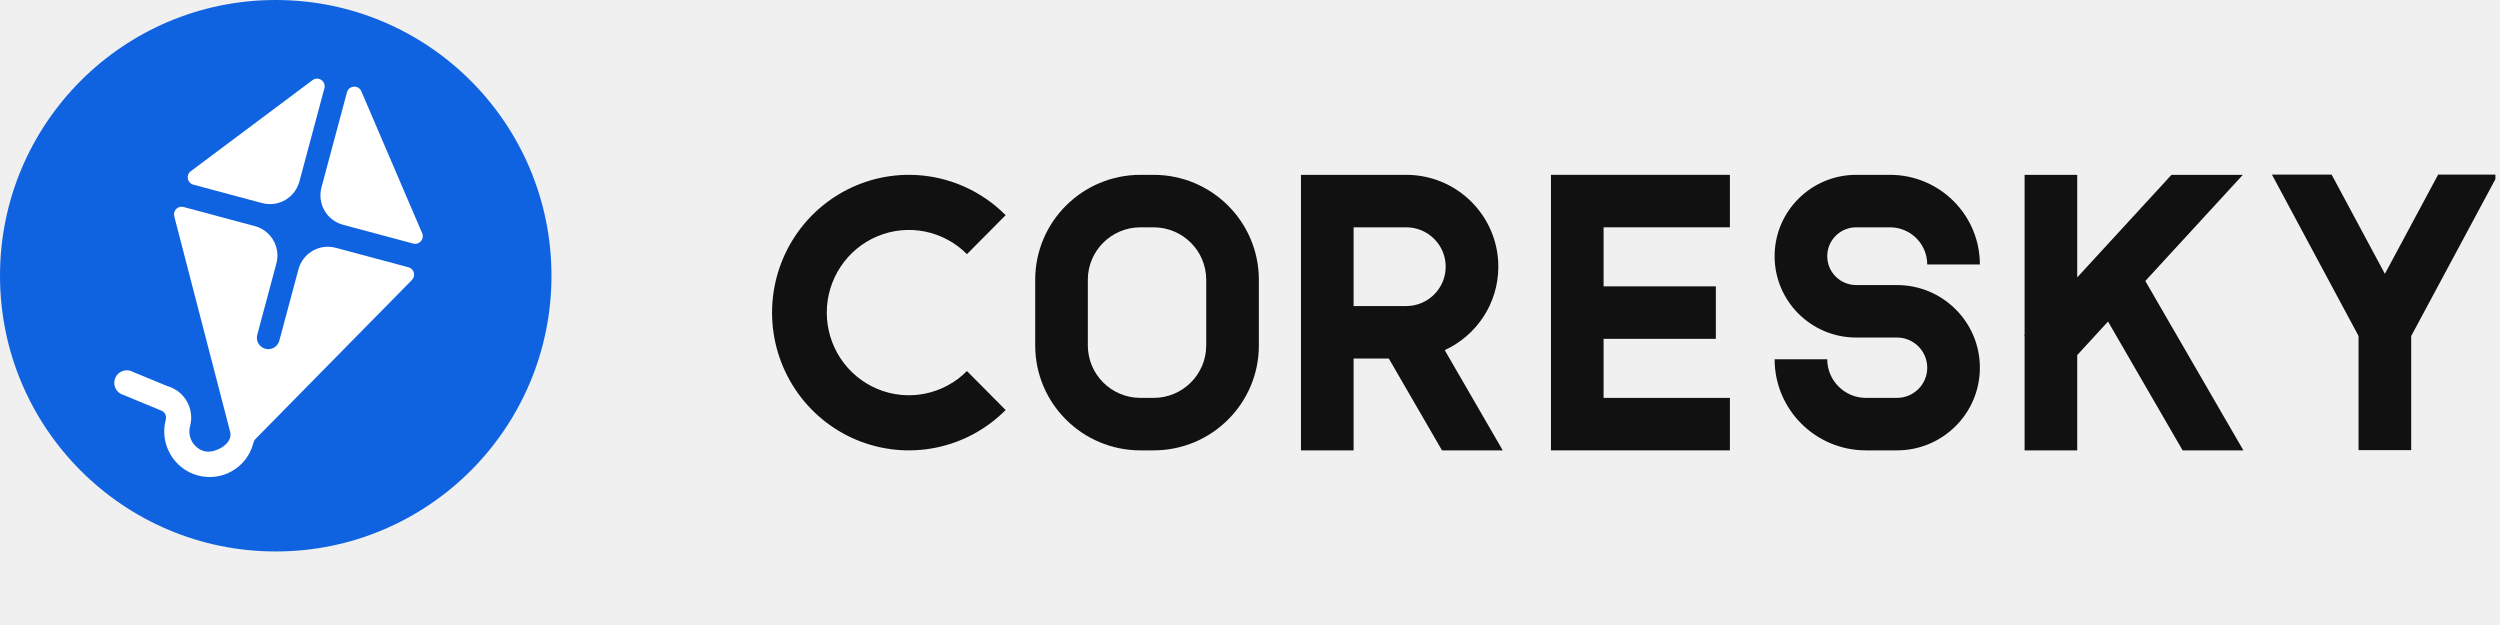
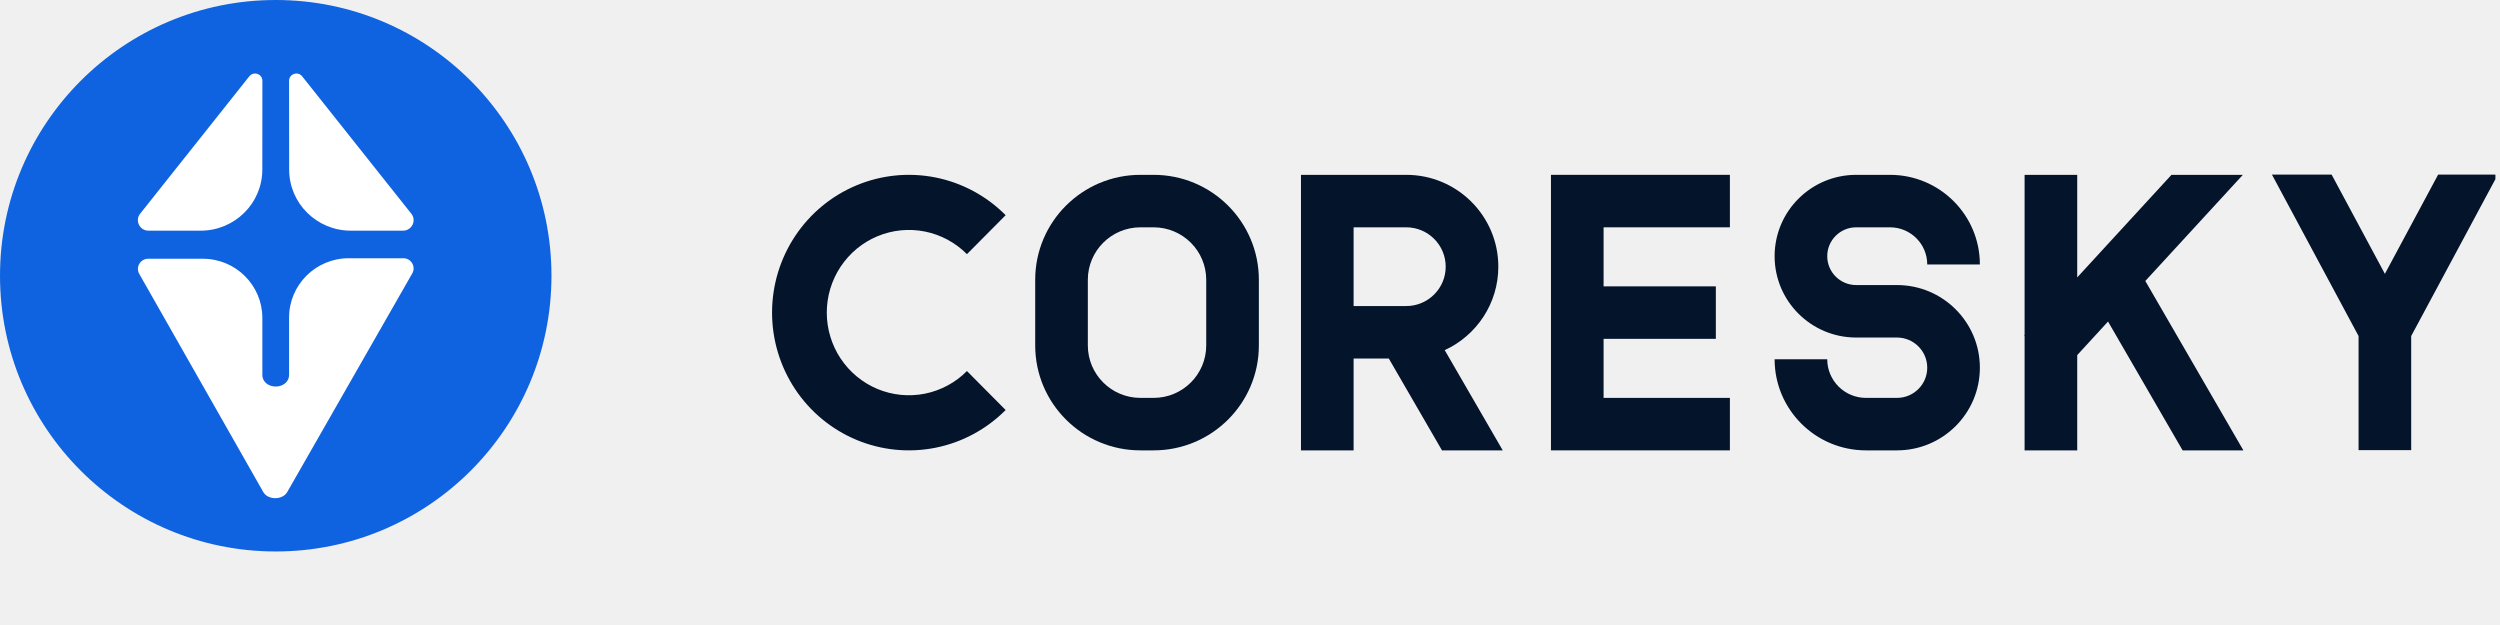
<svg xmlns="http://www.w3.org/2000/svg" width="136" height="34" viewBox="0 0 136 34" fill="none">
  <circle cx="15" cy="15" r="15" fill="#1063E0" />
-   <mask id="mask0_406_21381" style="mask-type:alpha" maskUnits="userSpaceOnUse" x="0" y="0" width="30" height="30">
-     <circle cx="15" cy="15" r="15" fill="#1063E0" />
-   </mask>
-   <g mask="url(#mask0_406_21381)">
-     <path fill-rule="evenodd" clip-rule="evenodd" d="M10.378 9.314C10.101 9.521 10.185 9.956 10.519 10.046L14.257 11.047C15.141 11.284 16.05 10.759 16.287 9.875L17.647 4.801C17.749 4.421 17.313 4.126 16.998 4.362L10.378 9.314ZM22.478 13.25C22.812 13.34 23.102 13.005 22.966 12.687L19.656 4.965C19.501 4.603 18.977 4.641 18.875 5.021L17.488 10.197C17.251 11.081 17.776 11.99 18.66 12.227L22.478 13.25ZM9.479 11.766C9.399 11.458 9.68 11.179 9.987 11.261L13.863 12.3C14.747 12.537 15.272 13.446 15.035 14.33L13.995 18.212C13.906 18.544 14.102 18.884 14.434 18.973C14.766 19.062 15.107 18.865 15.195 18.534L16.236 14.652C16.473 13.767 17.381 13.243 18.265 13.48L22.221 14.54C22.528 14.622 22.632 15.004 22.409 15.23L13.913 23.865C13.827 23.952 13.807 24.01 13.774 24.132C13.424 25.441 12.078 26.218 10.769 25.867C9.444 25.512 8.666 24.144 9.019 22.826C9.079 22.603 8.946 22.376 8.73 22.318L6.724 21.488C6.359 21.391 6.143 21.016 6.24 20.651C6.338 20.286 6.713 20.07 7.078 20.168L9.083 20.997C10.036 21.252 10.594 22.235 10.34 23.18C10.181 23.776 10.534 24.389 11.123 24.547C11.656 24.689 12.696 24.17 12.52 23.492L9.479 11.766Z" fill="white" />
-   </g>
-   <path d="M128.306 18.28V24.489H131.169V18.28L135.75 9.745V9.5H132.634L129.738 14.897L126.841 9.5H123.594L128.306 18.28Z" fill="#111111" />
-   <path d="M50.896 9.655C52.34 9.945 53.666 10.658 54.707 11.706L52.602 13.826C51.977 13.197 51.181 12.769 50.315 12.595C49.449 12.422 48.551 12.511 47.734 12.851C46.918 13.192 46.221 13.768 45.73 14.508C45.239 15.247 44.977 16.116 44.977 17.006C44.977 17.895 45.239 18.764 45.73 19.504C46.221 20.243 46.918 20.82 47.734 21.16C48.551 21.5 49.449 21.589 50.315 21.416C51.181 21.242 51.977 20.814 52.602 20.185L54.707 22.305C53.666 23.353 52.34 24.067 50.896 24.356C49.452 24.645 47.955 24.497 46.595 23.93C45.235 23.362 44.072 22.402 43.255 21.169C42.437 19.937 42 18.488 42 17.006C42 15.523 42.437 14.075 43.255 12.842C44.072 11.61 45.235 10.649 46.595 10.082C47.955 9.515 49.452 9.366 50.896 9.655Z" fill="#111111" />
-   <path d="M114.677 17.492L113.001 19.317V24.5H110.138V18.26L110.111 18.236L110.138 18.206V9.511H113.001V15.091L118.128 9.511H122.011L116.705 15.285L122.04 24.5H118.734L114.677 17.492Z" fill="#111111" />
-   <path fill-rule="evenodd" clip-rule="evenodd" d="M56.315 15.221C56.315 12.068 58.878 9.511 62.041 9.511H62.756C65.919 9.511 68.482 12.068 68.482 15.221V18.79C68.482 21.944 65.919 24.5 62.756 24.5H62.041C58.878 24.5 56.315 21.944 56.315 18.79V15.221ZM62.041 12.366C60.459 12.366 59.178 13.645 59.178 15.221V18.79C59.178 20.367 60.459 21.645 62.041 21.645H62.756C64.338 21.645 65.619 20.367 65.619 18.79V15.221C65.619 13.645 64.338 12.366 62.756 12.366H62.041Z" fill="#111111" />
-   <path fill-rule="evenodd" clip-rule="evenodd" d="M70.773 9.511V24.5H73.636V19.504H75.551L78.444 24.5H81.749L78.593 19.048C80.314 18.257 81.509 16.521 81.509 14.508C81.509 11.748 79.266 9.511 76.499 9.511H70.773ZM76.499 12.366H73.636V16.649H76.499C77.684 16.649 78.646 15.69 78.646 14.508C78.646 13.325 77.684 12.366 76.499 12.366Z" fill="#111111" />
-   <path d="M84.372 9.511H94.106V12.366H87.235V15.578H93.342V18.433H87.235V21.645H94.106V24.5H84.372V9.511Z" fill="#111111" />
-   <path d="M100.977 9.511C98.526 9.511 96.539 11.493 96.539 13.937C96.539 16.381 98.526 18.362 100.977 18.362H103.195C104.105 18.362 104.842 19.097 104.842 20.003C104.842 20.91 104.105 21.645 103.195 21.645H101.51C100.346 21.645 99.402 20.704 99.402 19.543H96.539C96.539 22.281 98.765 24.5 101.51 24.5H103.195C105.686 24.5 107.705 22.487 107.705 20.003C107.705 17.52 105.686 15.507 103.195 15.507H100.977C100.107 15.507 99.402 14.804 99.402 13.937C99.402 13.069 100.107 12.366 100.977 12.366H102.816C103.935 12.366 104.842 13.271 104.842 14.386H107.705C107.705 11.694 105.516 9.511 102.816 9.511H100.977Z" fill="#111111" />
+   <path d="M13.563 4.151C13.797 3.857 14.274 4.021 14.274 4.395C14.274 6.006 14.27 7.616 14.27 9.226C14.27 11.06 12.769 12.548 10.916 12.548H8.076C7.596 12.548 7.327 12 7.624 11.626L13.563 4.151Z" fill="white" />
+   <path d="M16.437 4.151C16.203 3.857 15.726 4.021 15.726 4.395C15.726 6.006 15.73 7.616 15.73 9.226C15.73 11.06 17.231 12.548 19.084 12.548H21.924C22.404 12.548 22.673 12 22.376 11.626L16.437 4.151Z" fill="white" />
+   <path d="M22.427 14.873C22.637 14.505 22.369 14.048 21.942 14.048L18.974 14.048C17.18 14.048 15.726 15.492 15.726 17.273L15.726 20.387C15.726 20.531 15.683 20.645 15.619 20.735C15.341 21.124 14.659 21.124 14.38 20.736C14.315 20.646 14.272 20.532 14.272 20.387L14.272 17.3C14.272 15.52 12.824 14.076 11.037 14.076L8.059 14.076C7.634 14.076 7.366 14.533 7.576 14.901L14.321 26.765C14.575 27.213 15.372 27.212 15.627 26.765L22.427 14.873Z" fill="white" />
+   <path d="M128.306 18.28V24.489H131.169V18.28L135.75 9.745V9.5H132.634L129.738 14.897L126.841 9.5H123.594L128.306 18.28Z" fill="#04142A" />
+   <path d="M50.896 9.655C52.34 9.945 53.666 10.658 54.707 11.706L52.602 13.826C51.977 13.197 51.181 12.769 50.315 12.595C49.449 12.422 48.551 12.511 47.734 12.851C46.918 13.192 46.221 13.768 45.73 14.508C45.239 15.247 44.977 16.116 44.977 17.006C44.977 17.895 45.239 18.764 45.73 19.504C46.221 20.243 46.918 20.82 47.734 21.16C48.551 21.5 49.449 21.589 50.315 21.416C51.181 21.242 51.977 20.814 52.602 20.185L54.707 22.305C53.666 23.353 52.34 24.067 50.896 24.356C49.452 24.645 47.955 24.497 46.595 23.93C45.235 23.362 44.072 22.402 43.255 21.169C42.437 19.937 42 18.488 42 17.006C42 15.523 42.437 14.075 43.255 12.842C44.072 11.61 45.235 10.649 46.595 10.082C47.955 9.515 49.452 9.366 50.896 9.655Z" fill="#04142A" />
+   <path d="M114.677 17.492L113.001 19.317V24.5H110.138V18.26L110.111 18.236L110.138 18.206V9.511H113.001V15.091L118.128 9.511H122.011L116.705 15.285L122.04 24.5H118.734L114.677 17.492Z" fill="#04142A" />
+   <path fill-rule="evenodd" clip-rule="evenodd" d="M56.315 15.221C56.315 12.068 58.878 9.511 62.041 9.511H62.756C65.919 9.511 68.482 12.068 68.482 15.221V18.79C68.482 21.944 65.919 24.5 62.756 24.5H62.041C58.878 24.5 56.315 21.944 56.315 18.79V15.221ZM62.041 12.366C60.459 12.366 59.178 13.645 59.178 15.221V18.79C59.178 20.367 60.459 21.645 62.041 21.645H62.756C64.338 21.645 65.619 20.367 65.619 18.79V15.221C65.619 13.645 64.338 12.366 62.756 12.366H62.041Z" fill="#04142A" />
+   <path fill-rule="evenodd" clip-rule="evenodd" d="M70.773 9.511V24.5H73.636V19.504H75.551L78.444 24.5H81.749L78.593 19.048C80.314 18.257 81.509 16.521 81.509 14.508C81.509 11.748 79.266 9.511 76.499 9.511H70.773ZM76.499 12.366H73.636V16.649H76.499C77.684 16.649 78.646 15.69 78.646 14.508C78.646 13.325 77.684 12.366 76.499 12.366Z" fill="#04142A" />
+   <path d="M84.372 9.511H94.106V12.366H87.235V15.578H93.342V18.433H87.235V21.645H94.106V24.5H84.372V9.511Z" fill="#04142A" />
+   <path d="M100.977 9.511C98.526 9.511 96.539 11.493 96.539 13.937C96.539 16.381 98.526 18.362 100.977 18.362H103.195C104.105 18.362 104.842 19.097 104.842 20.003C104.842 20.91 104.105 21.645 103.195 21.645H101.51C100.346 21.645 99.402 20.704 99.402 19.543H96.539C96.539 22.281 98.765 24.5 101.51 24.5H103.195C105.686 24.5 107.705 22.487 107.705 20.003C107.705 17.52 105.686 15.507 103.195 15.507H100.977C100.107 15.507 99.402 14.804 99.402 13.937C99.402 13.069 100.107 12.366 100.977 12.366H102.816C103.935 12.366 104.842 13.271 104.842 14.386H107.705C107.705 11.694 105.516 9.511 102.816 9.511H100.977Z" fill="#04142A" />
</svg>
